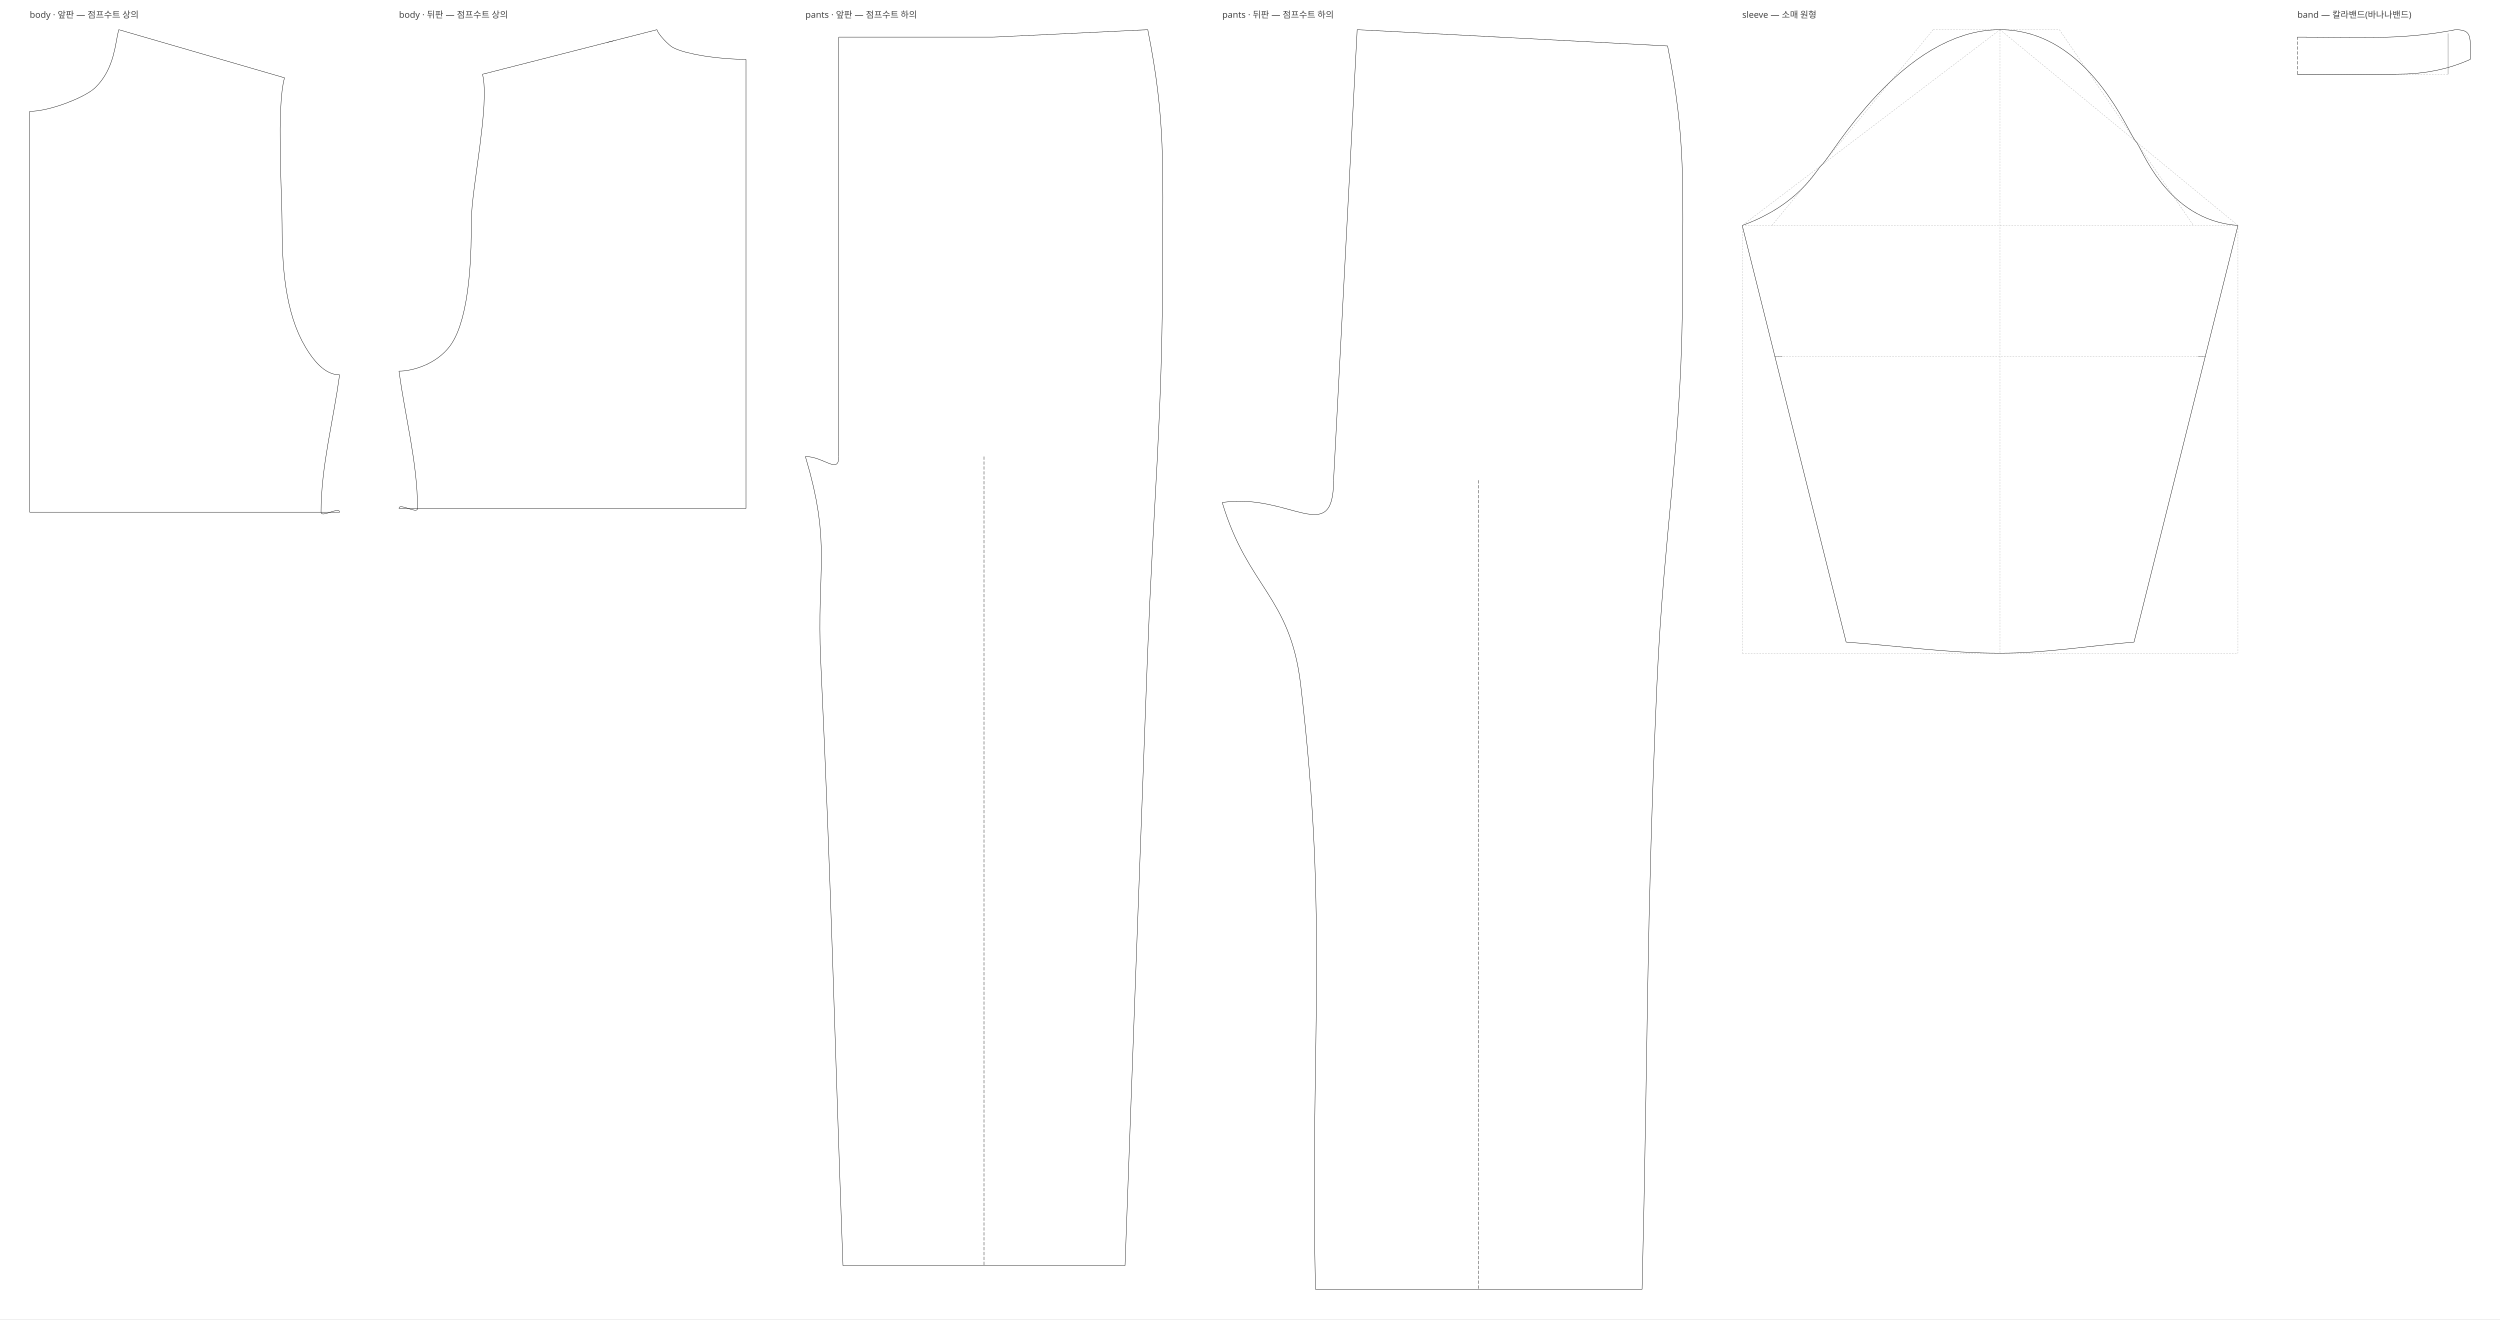
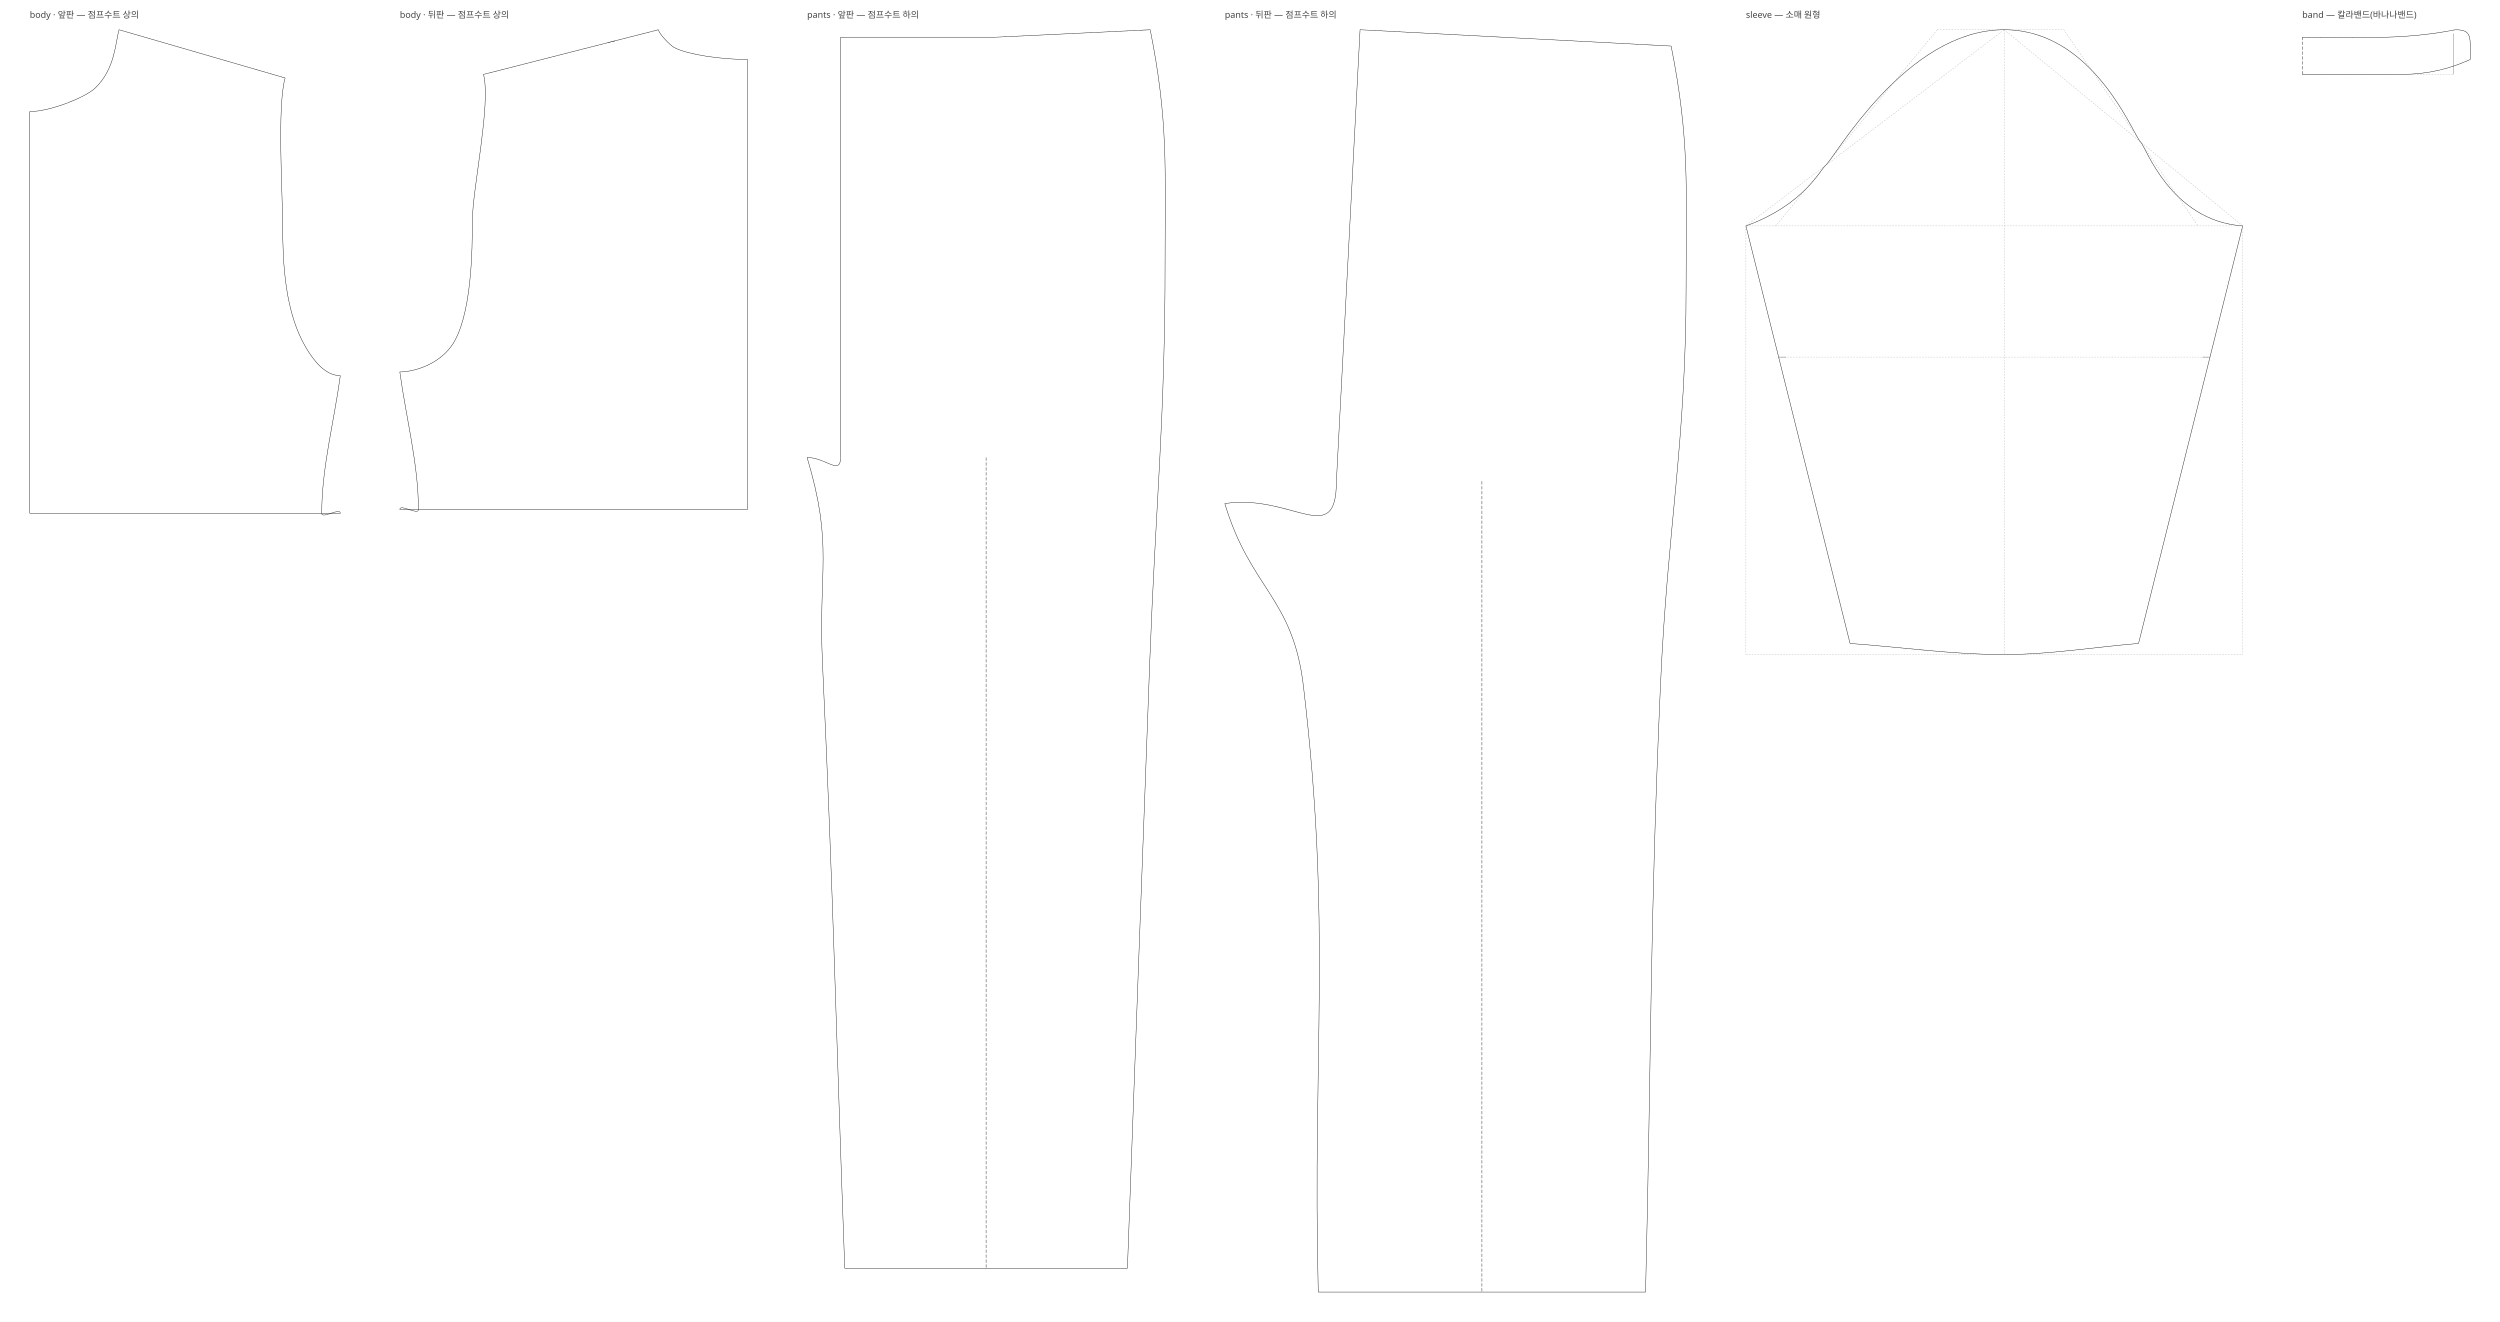
- <svg xmlns="http://www.w3.org/2000/svg" width="2138.641mm" height="1128.364mm" viewBox="0 0 2138.641 1128.364">
+ <svg xmlns="http://www.w3.org/2000/svg" width="2134.114mm" height="1128.364mm" viewBox="0 0 2134.114 1128.364">
  <rect width="100%" height="100%" fill="white" />
  <g id="body · 앞판">
    <g id="outline" fill="none" stroke="#111" stroke-width="0.35">
      <path d="M101.6 25.4C98.611 35.695 98.402 58.707 81.394 75.044C72.808 83.292 42.663 95.25 25.4 95.25" />
      <path d="M101.6 25.4L243.407 66.569" />
      <path d="M243.407 66.569C236.41 90.671 241.3 166.938 241.3 192.035C241.3 225.261 243.29 266.976 261.506 297.294C267.646 307.514 277.473 320.675 290.512 320.675" />
      <path d="M25.4 95.25L25.4 438.15" />
      <path d="M290.512 320.675C285.274 359.442 274.637 399.031 274.637 438.15C274.637 443.389 290.512 432.911 290.512 438.15C290.512 438.15 290.512 438.15 290.512 438.15" />
      <path d="M25.4 438.15L290.512 438.15" />
    </g>
    <text x="25.4" y="15.24" font-size="7.62" font-family="sans-serif" fill="#444">body · 앞판 — 점프수트 상의</text>
  </g>
  <g id="body · 뒤판">
    <g id="outline" fill="none" stroke="#111" stroke-width="0.35">
      <path d="M561.975 25.4C562.976 29.322 571.898 38.555 575.445 40.505C586.587 46.629 615.926 50.8 638.175 50.8" />
      <path d="M412.75 63.5C419.284 89.092 403.225 161.242 403.225 188.912C403.225 210.644 403.11 271.632 384.914 296.014C373.285 311.596 352.978 317.5 341.312 317.5" />
      <path d="M638.175 50.8L638.175 434.975" />
      <path d="M638.175 434.975L638.175 434.975" />
      <path d="M561.975 25.4L412.75 63.5" />
      <path d="M341.312 317.5C346.551 356.267 357.188 395.856 357.188 434.975C357.188 440.214 341.312 429.736 341.312 434.975C341.312 434.975 341.312 434.975 341.312 434.975" />
      <path d="M638.175 434.975L341.312 434.975" />
    </g>
    <g id="mark" fill="none" stroke="#111" stroke-width="0.21">
      <path d="M525.059 34.825L518.907 36.396" />
    </g>
    <text x="341.312" y="15.24" font-size="7.62" font-family="sans-serif" fill="#444">body · 뒤판 — 점프수트 상의</text>
  </g>
  <g id="pants · 앞판">
    <g id="outline" fill="none" stroke="#111" stroke-width="0.35">
      <path d="M717.55 31.75L849.709 31.75" />
      <path d="M849.709 31.75L981.869 25.4" />
      <path d="M717.55 31.75C717.55 107.95 717.55 146.05 717.55 222.25C717.55 289.56 717.55 323.215 717.55 390.525" />
      <path d="M717.55 390.525C717.55 406.241 704.691 390.525 688.975 390.525" />
      <path d="M688.975 390.525C711.619 466.004 698.416 486.433 702.072 565.15C711.683 772.077 713.502 875.665 721.122 1082.675" />
      <path d="M981.869 25.4C997.343 102.771 994.569 143.346 994.569 222.25C994.569 359.51 986.616 427.986 981.472 565.15C973.709 772.155 970.042 875.665 962.422 1082.675" />
      <path d="M721.122 1082.675L962.422 1082.675" />
    </g>
    <g id="fold" fill="none" stroke="#111" stroke-width="0.35" stroke-dasharray="2.8,1.4">
      <path d="M841.772 390.525L841.772 1082.675" />
    </g>
    <text x="688.975" y="15.24" font-size="7.62" font-family="sans-serif" fill="#444">pants · 앞판 — 점프수트 하의</text>
  </g>
  <g id="pants · 뒤판">
    <g id="outline" fill="none" stroke="#111" stroke-width="0.35">
      <path d="M1161.009 25.4L1293.78 32.358" />
      <path d="M1293.78 32.358L1426.551 39.316" />
      <path d="M1161.009 25.4L1149.629 242.539L1140.81 410.814" />
      <path d="M1140.81 410.814C1140.81 469.096 1103.197 421.218 1045.56 429.864" />
      <path d="M1045.56 429.864C1067.467 502.887 1103.66 509.731 1112.632 585.439C1137.003 791.072 1120.252 895.954 1125.332 1102.964" />
      <path d="M1426.551 39.316C1442.525 119.185 1439.348 161.089 1439.348 242.539C1439.348 379.979 1423.503 448.133 1417.432 585.439C1408.287 792.309 1409.812 895.954 1404.732 1102.964" />
      <path d="M1125.332 1102.964L1404.732 1102.964" />
    </g>
    <g id="fold" fill="none" stroke="#111" stroke-width="0.35" stroke-dasharray="2.8,1.4">
      <path d="M1265.032 410.814L1265.032 1102.964" />
    </g>
    <text x="1045.56" y="15.24" font-size="7.62" font-family="sans-serif" fill="#444">pants · 뒤판 — 점프수트 하의</text>
  </g>
  <g id="sleeve">
    <g id="outline" fill="none" stroke="#111" stroke-width="0.35">
      <path d="M1490.395 192.861C1540.067 174.895 1554.172 144.426 1558.243 141.335C1565.876 135.538 1626.557 25.4 1710.9 25.4" />
      <path d="M1710.9 25.4C1787.72 25.4 1821.409 116.307 1827.225 121.092C1831.587 124.68 1852.487 188.522 1914.469 192.861" />
      <path d="M1490.395 192.861L1579.295 549.275" />
      <path d="M1914.469 192.861L1825.569 549.275" />
      <path d="M1579.295 549.275C1622.725 552.418 1667.357 558.8 1710.9 558.8C1748.871 558.8 1787.728 552.418 1825.569 549.275" />
    </g>
    <g id="construction" fill="none" stroke="#888" stroke-width="0.21" stroke-dasharray="1.4,1.05">
      <path d="M1710.9 25.4L1710.9 558.8" />
      <path d="M1490.395 192.861L1914.469 192.861" />
      <path d="M1518.316 304.8L1886.548 304.8" />
      <path d="M1653.75 25.4L1761.7 25.4" />
      <path d="M1710.9 25.4L1490.395 192.861" />
      <path d="M1710.9 25.4L1914.469 192.861" />
      <path d="M1653.75 25.4L1515.795 192.861" />
      <path d="M1761.7 25.4L1876.369 192.861" />
      <path d="M1490.395 192.861L1490.395 558.8" />
      <path d="M1914.469 192.861L1914.469 558.8" />
      <path d="M1490.395 558.8L1914.469 558.8" />
    </g>
    <g id="mark" fill="none" stroke="#111" stroke-width="0.21">
      <path d="M1518.316 304.8L1524.666 304.8" />
      <path d="M1886.548 304.8L1880.198 304.8" />
    </g>
    <text x="1490.395" y="15.24" font-size="7.62" font-family="sans-serif" fill="#444">sleeve — 소매 원형</text>
  </g>
  <g id="band">
    <g id="outline" fill="none" stroke="#111" stroke-width="0.35">
-       <path d="M1965.269 63.5C1993.145 63.5 2021.865 63.5 2049.741 63.5C2075.644 63.5 2095.525 58.772 2113.241 50.8" />
-       <path d="M2113.241 50.8C2113.241 46.609 2113.241 42.291 2113.241 38.1C2113.241 28.222 2110.42 25.4 2100.541 25.4" />
-       <path d="M2100.541 25.4C2054.064 34.695 2012.666 31.75 1965.269 31.75" />
+       <path d="M1965.269 63.5C1993.145 63.5 2021.865 63.5 2049.741 63.5C2073.871 63.5 2092.211 58.227 2108.714 50.8" />
+       <path d="M2108.714 50.8C2108.714 46.609 2108.714 42.291 2108.714 38.1C2108.714 28.222 2105.893 25.4 2096.014 25.4" />
+       <path d="M2096.014 25.4C2051.089 34.385 2011.084 31.75 1965.269 31.75" />
    </g>
    <g id="construction" fill="none" stroke="#888" stroke-width="0.21" stroke-dasharray="1.4,1.05">
      <path d="M1965.269 63.5L2094.191 63.5" />
    </g>
    <g id="mark" fill="none" stroke="#111" stroke-width="0.21">
      <path d="M2094.191 63.5L2094.191 28.575" />
    </g>
    <g id="fold" fill="none" stroke="#111" stroke-width="0.35" stroke-dasharray="2.8,1.4">
      <path d="M1965.269 63.5L1965.269 31.75" />
    </g>
    <text x="1965.269" y="15.24" font-size="7.62" font-family="sans-serif" fill="#444">band — 칼라밴드(바나나밴드)</text>
  </g>
</svg>
